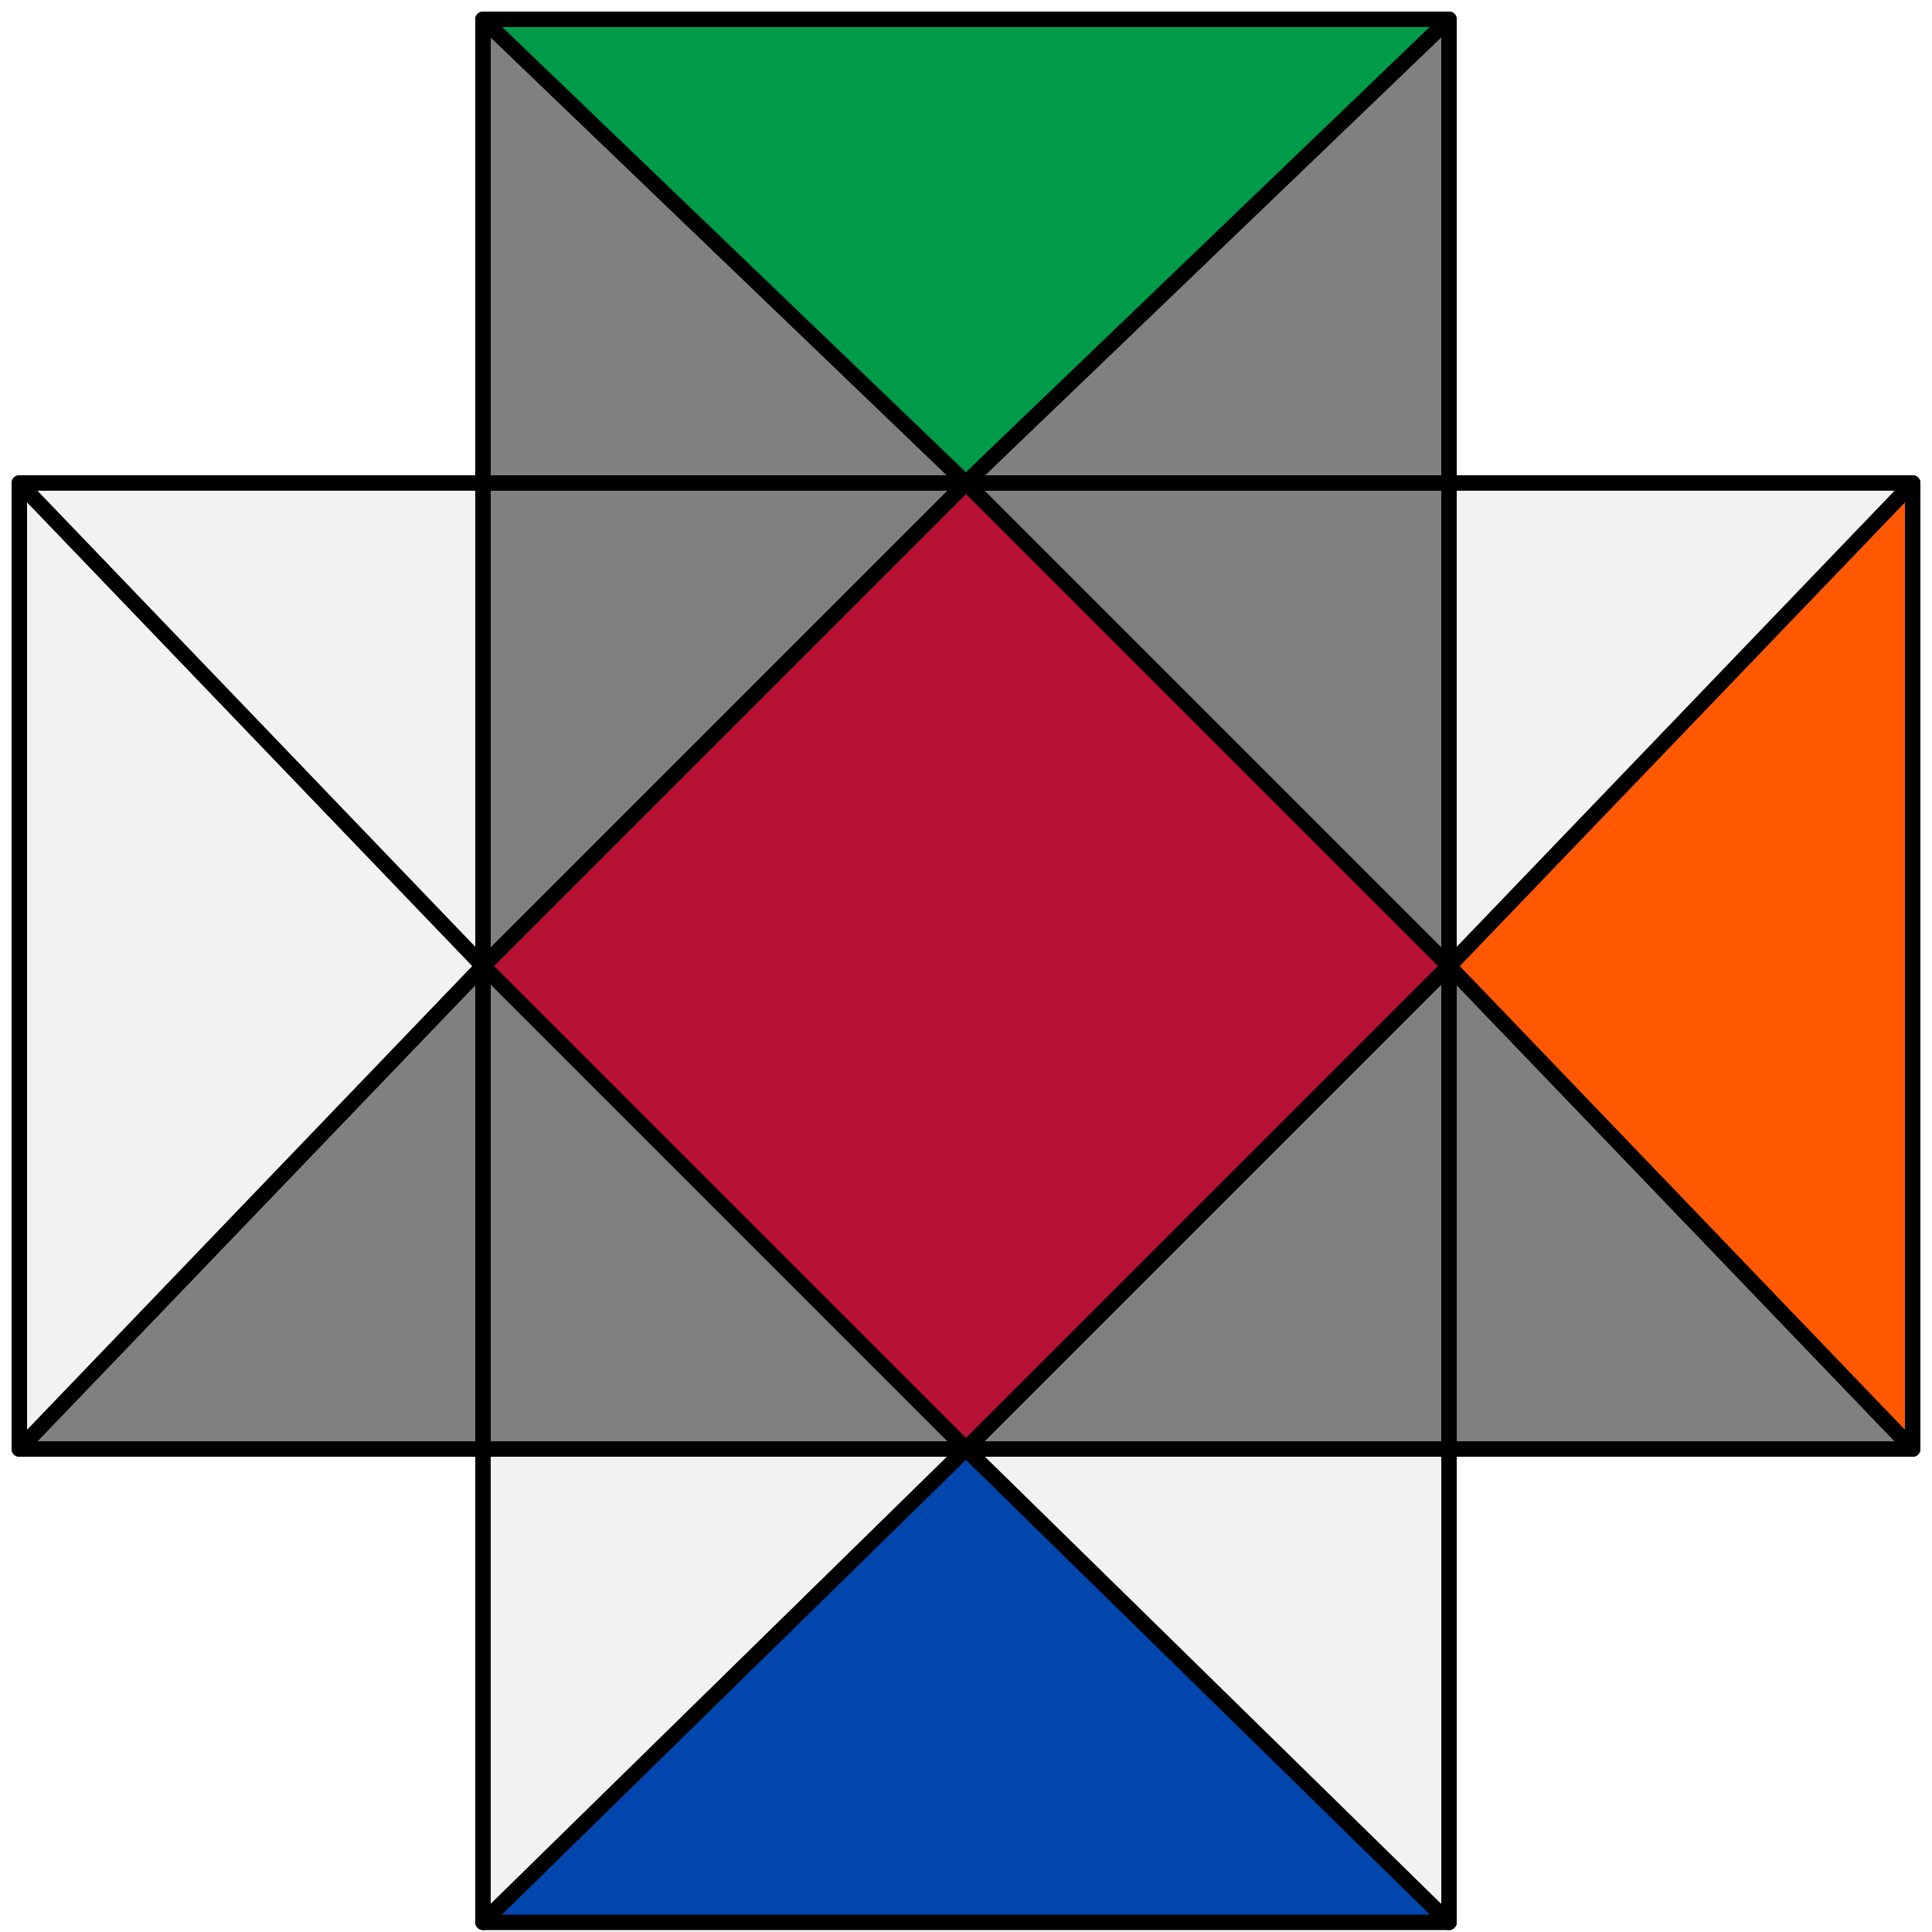
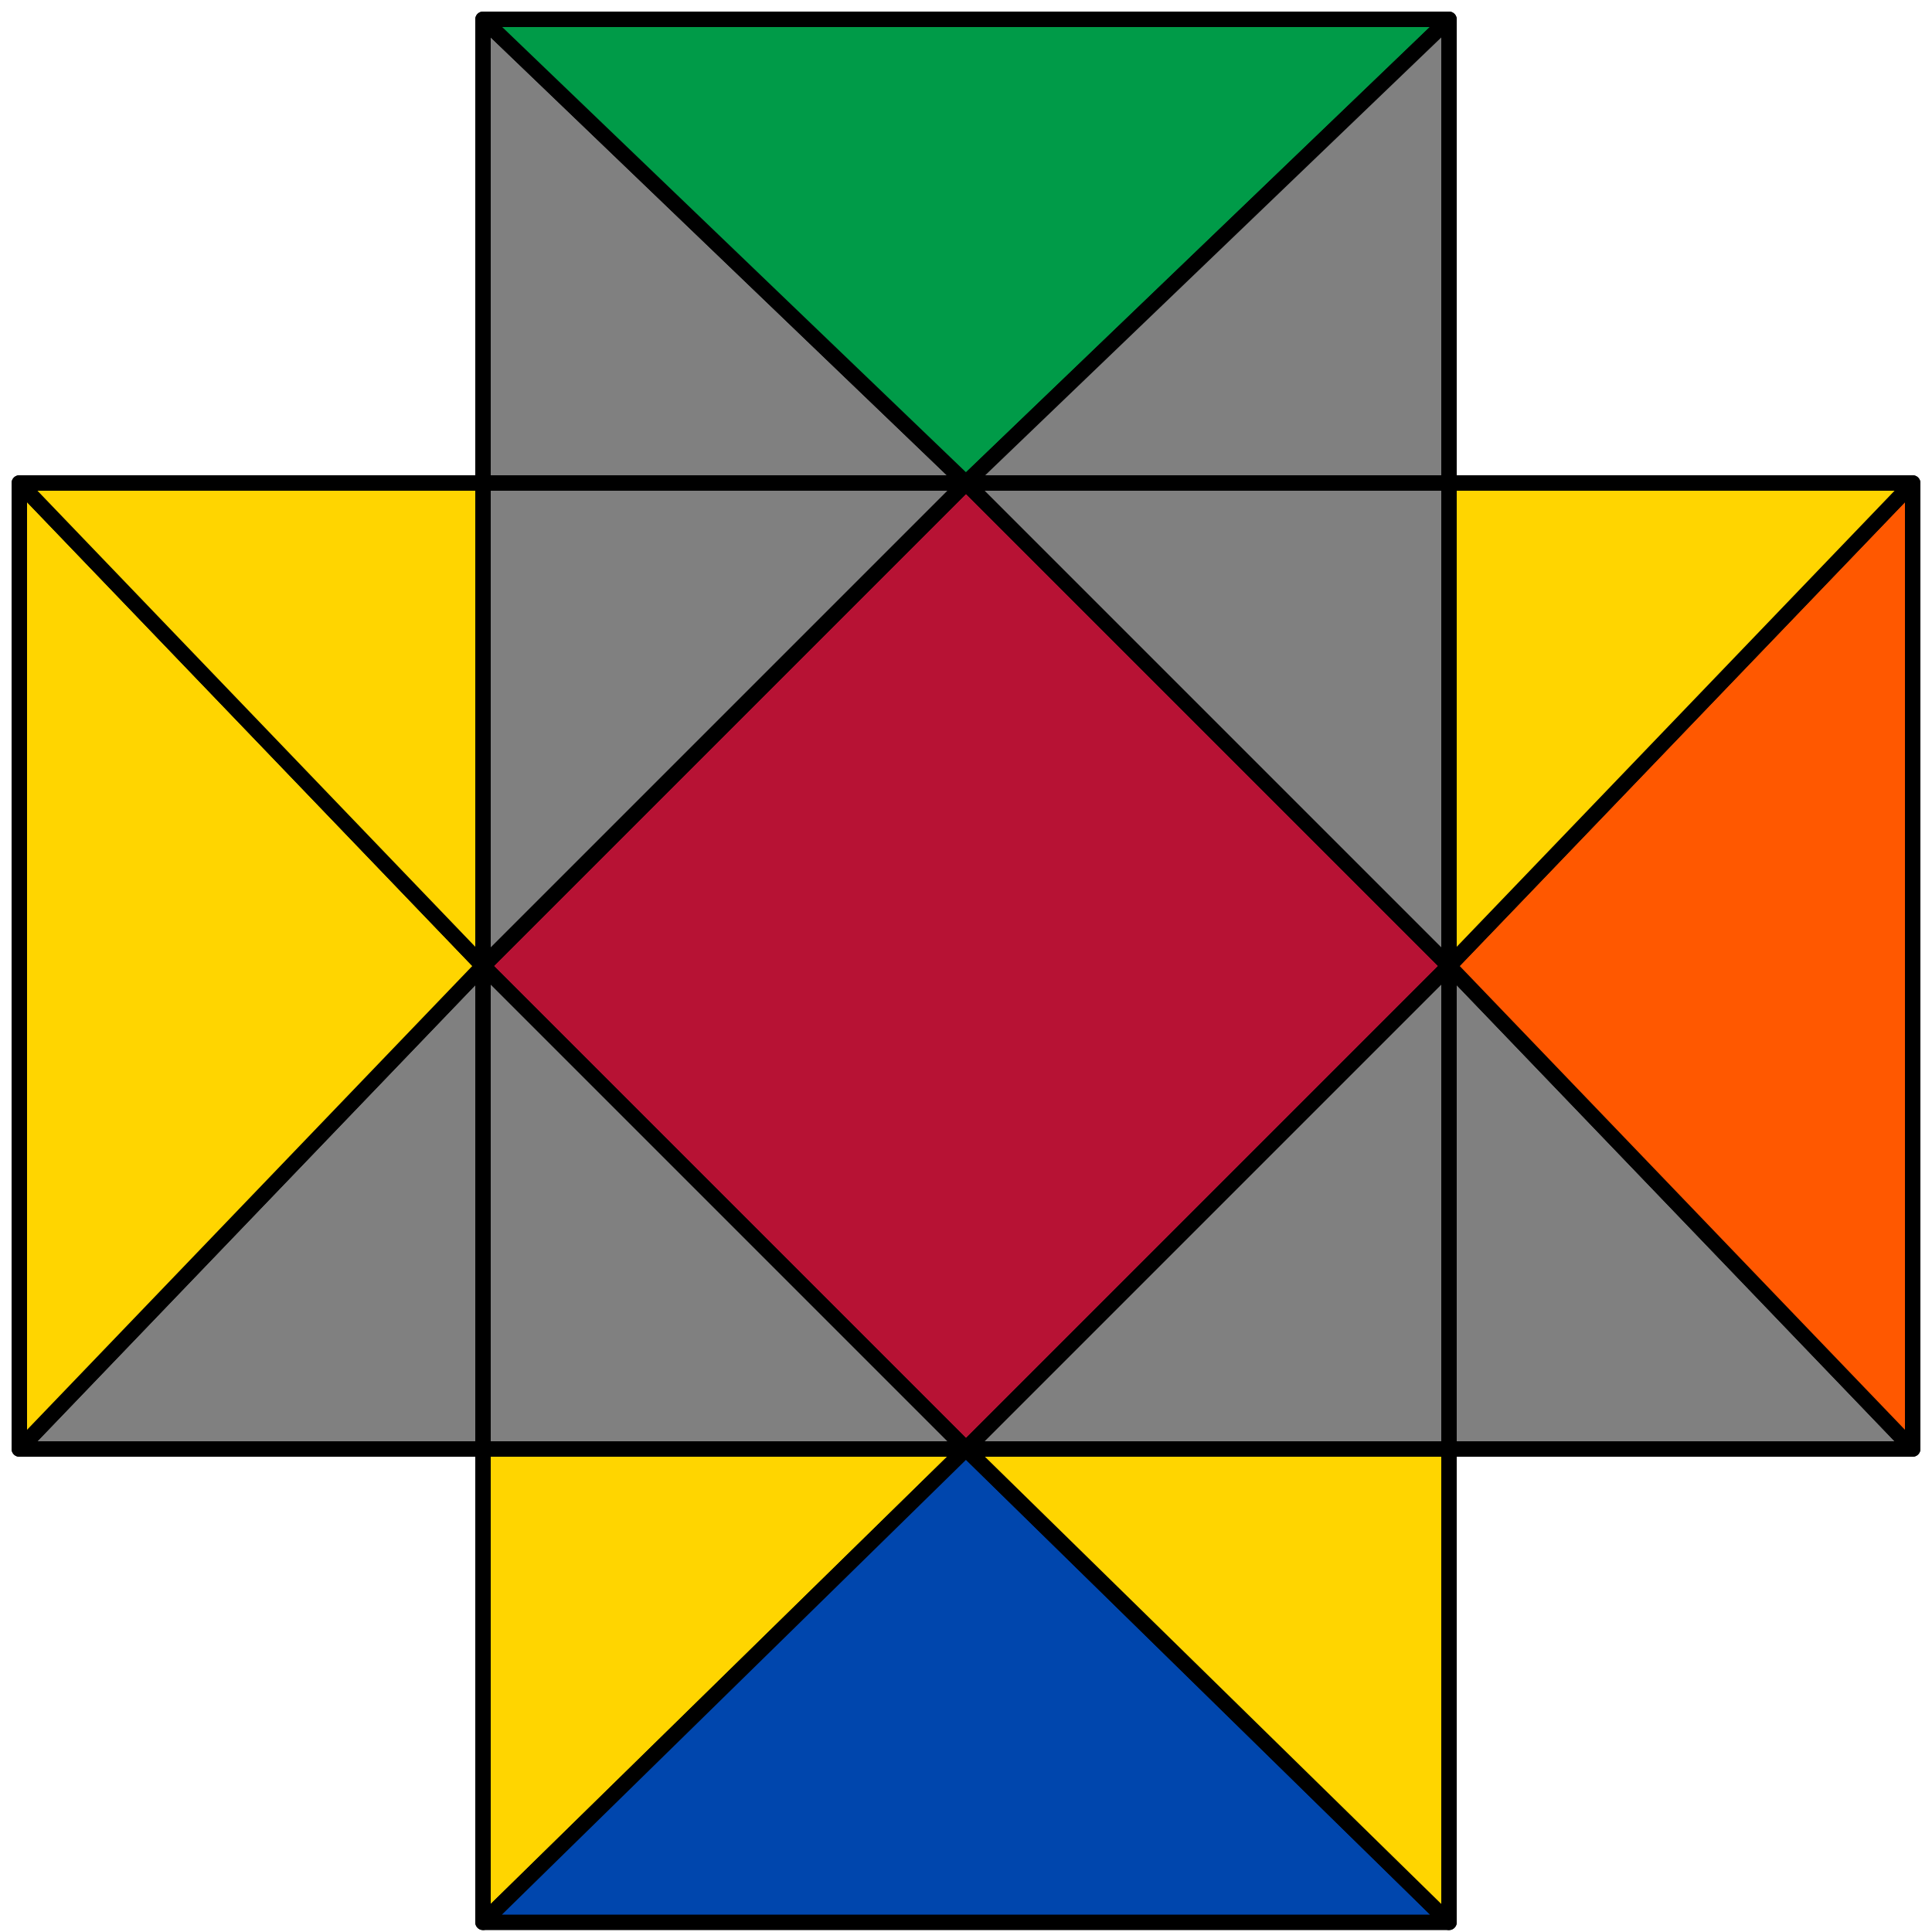
<svg xmlns="http://www.w3.org/2000/svg" id="svg" viewBox="0 0 1000 1000" stroke="black" stroke-width="8" stroke-linejoin="round">
  <polygon fill="#b71234" points="500,250 750,500 500,750 250,500" />
  <polygon fill="#808080" points="250,250 500,250 250,500" />
  <polygon fill="#808080" points="750,250 500,250 750,500" />
  <polygon fill="#808080" points="750,500 500,750 750,750" />
  <polygon fill="#808080" points="250,500 500,750 250,750" />
-   <polygon fill="#f2f2f2" points="250,750 500,750 250,995" />
+   <polygon fill="#ffd500" points="250,750 500,750 250,995" />
  <polygon fill="#0046ad" points="500,750 750,995 250,995" />
-   <polygon fill="#f2f2f2" points="750,750 500,750 750,995" />
+   <polygon fill="#ffd500" points="750,750 500,750 750,995" />
  <polygon fill="#808080" points="750,750 750,500 990,750" />
  <polygon fill="#ff5800" points="990,750 990,250 750,500" />
-   <polygon fill="#f2f2f2" points="750,250 750,500 990,250" />
+   <polygon fill="#ffd500" points="750,250 750,500 990,250" />
  <polygon fill="#808080" points="250,250 500,250 250,10" />
  <polygon fill="#009b48" points="500,250 250,10 750,10" />
  <polygon fill="#808080" points="750,250 500,250 750,10" />
  <polygon fill="#808080" points="250,750 250,500 10,750" />
-   <polygon fill="#f2f2f2" points="10,750 10,250 250,500" />
-   <polygon fill="#f2f2f2" points="250,250 250,500 10,250" />
+   <polygon fill="#ffd500" points="10,750 10,250 250,500" />
+   <polygon fill="#ffd500" points="250,250 250,500 10,250" />
</svg>
